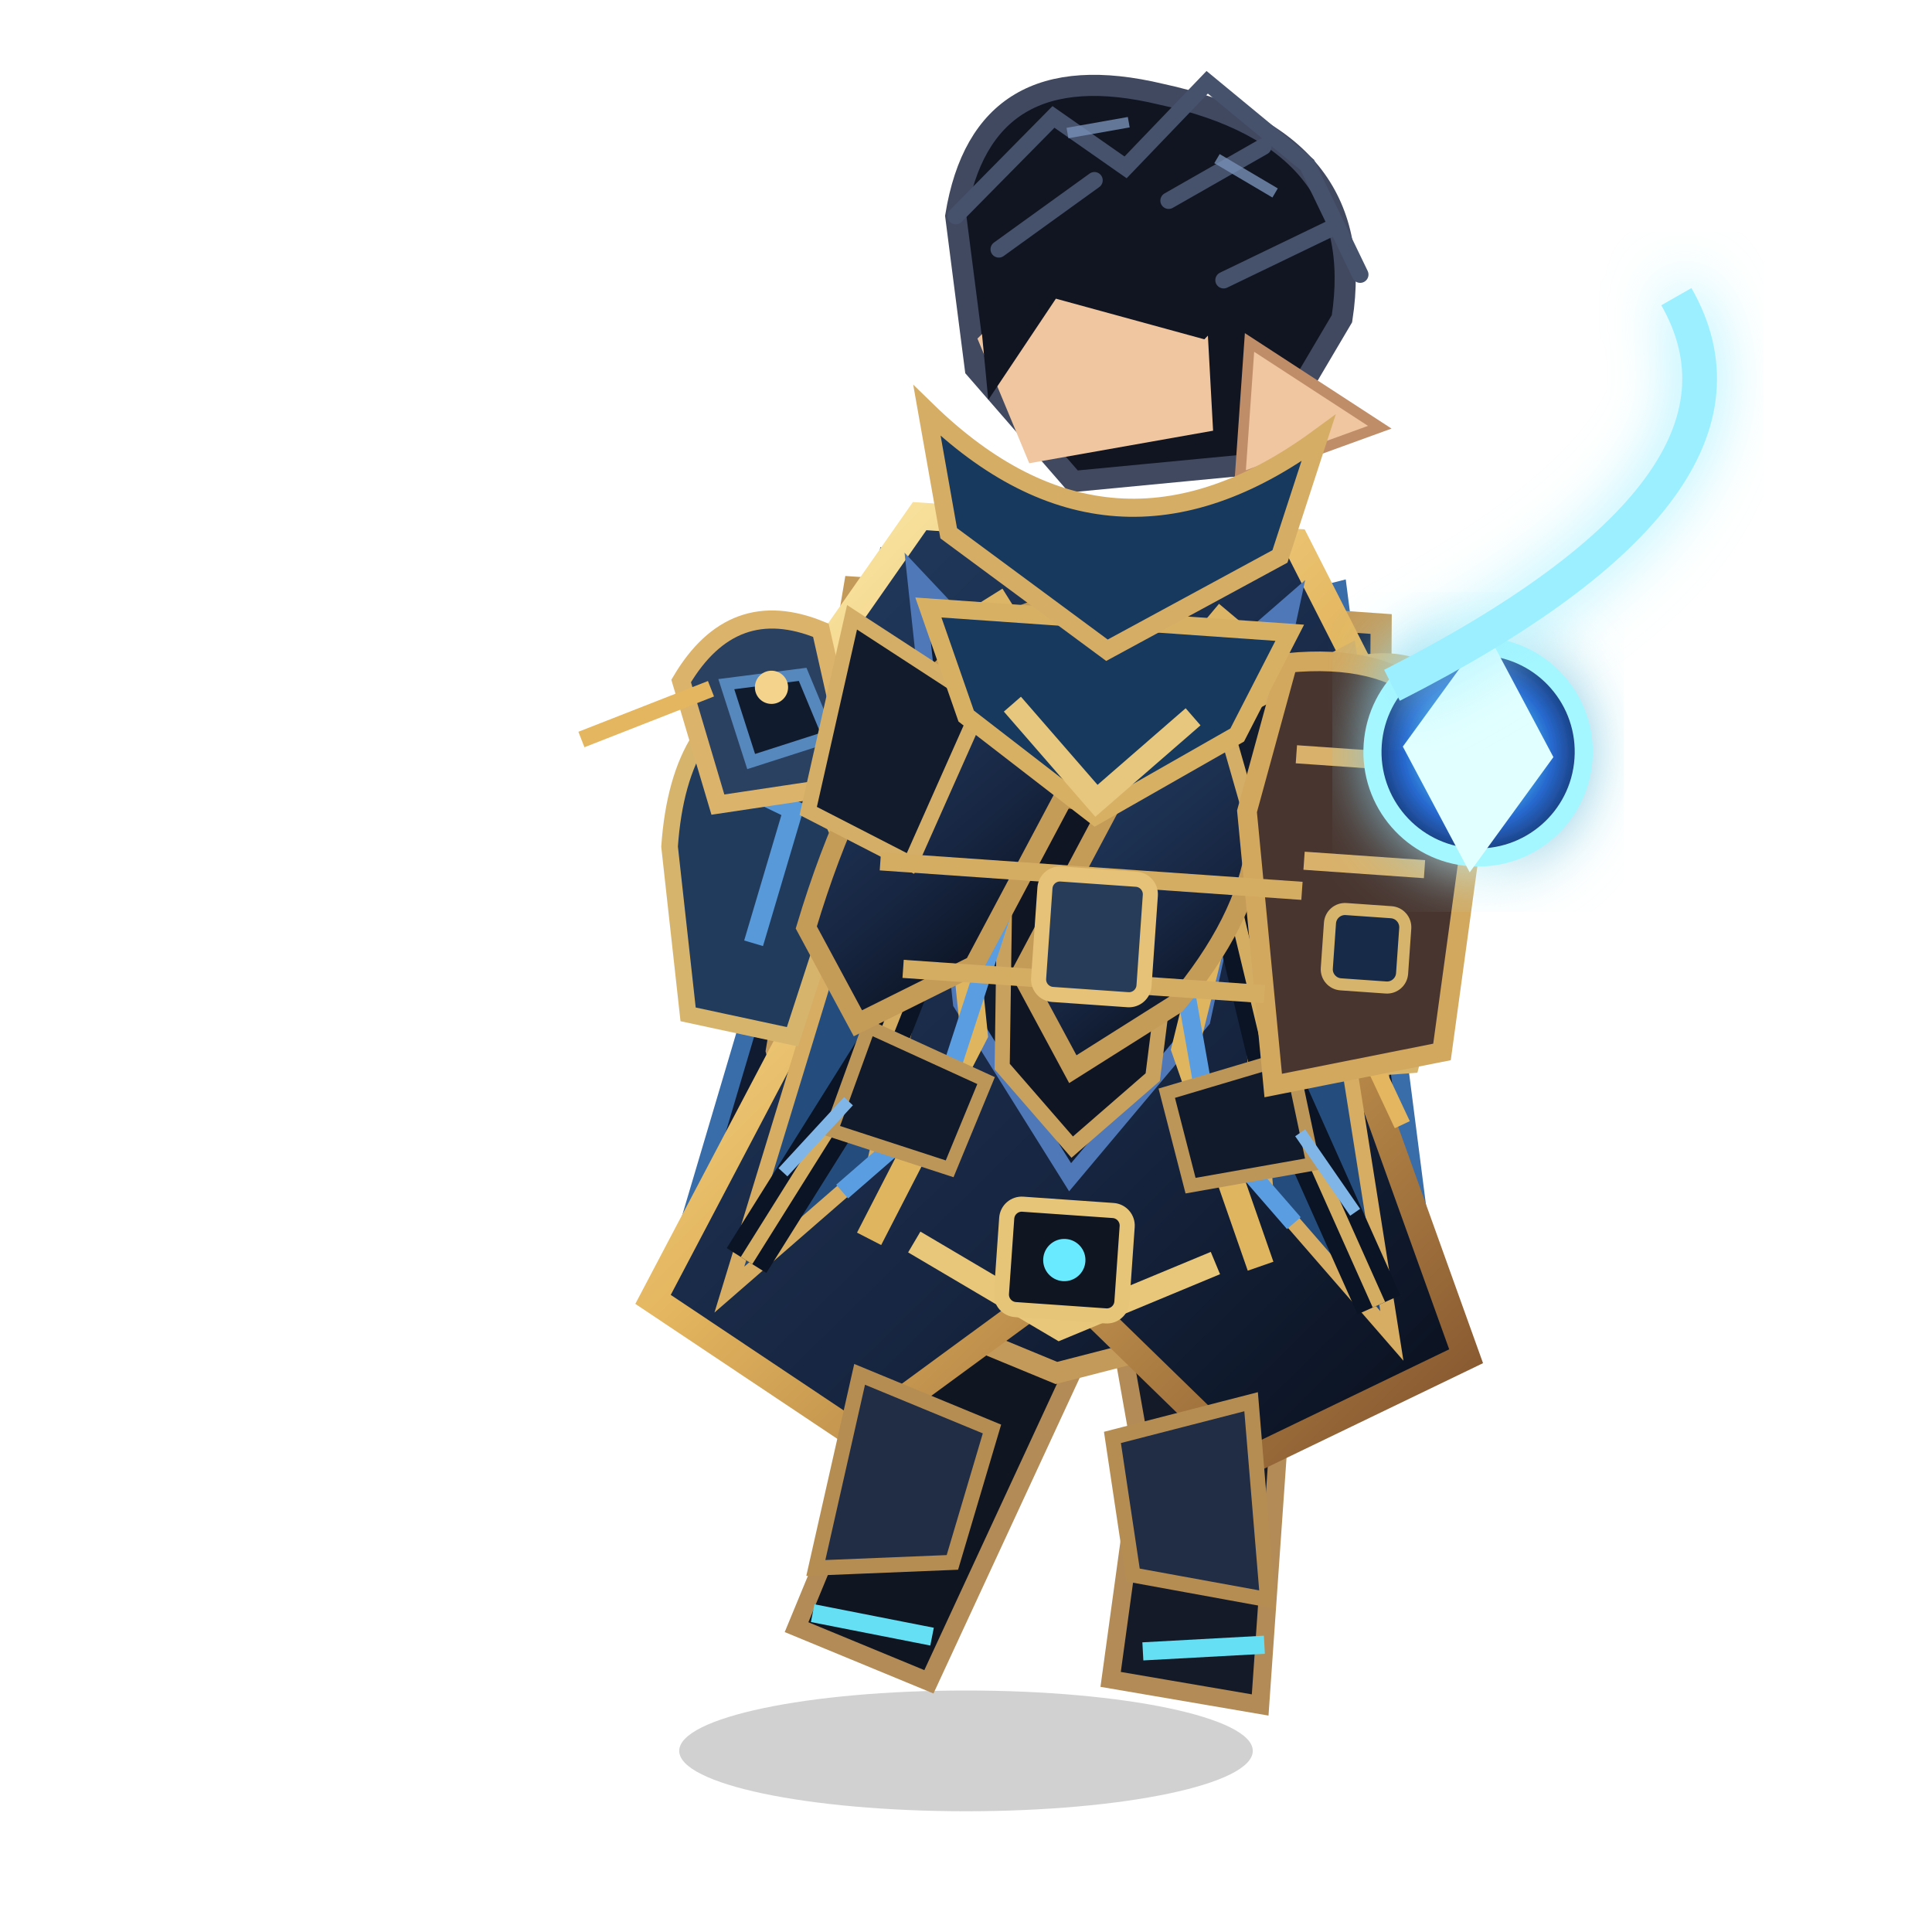
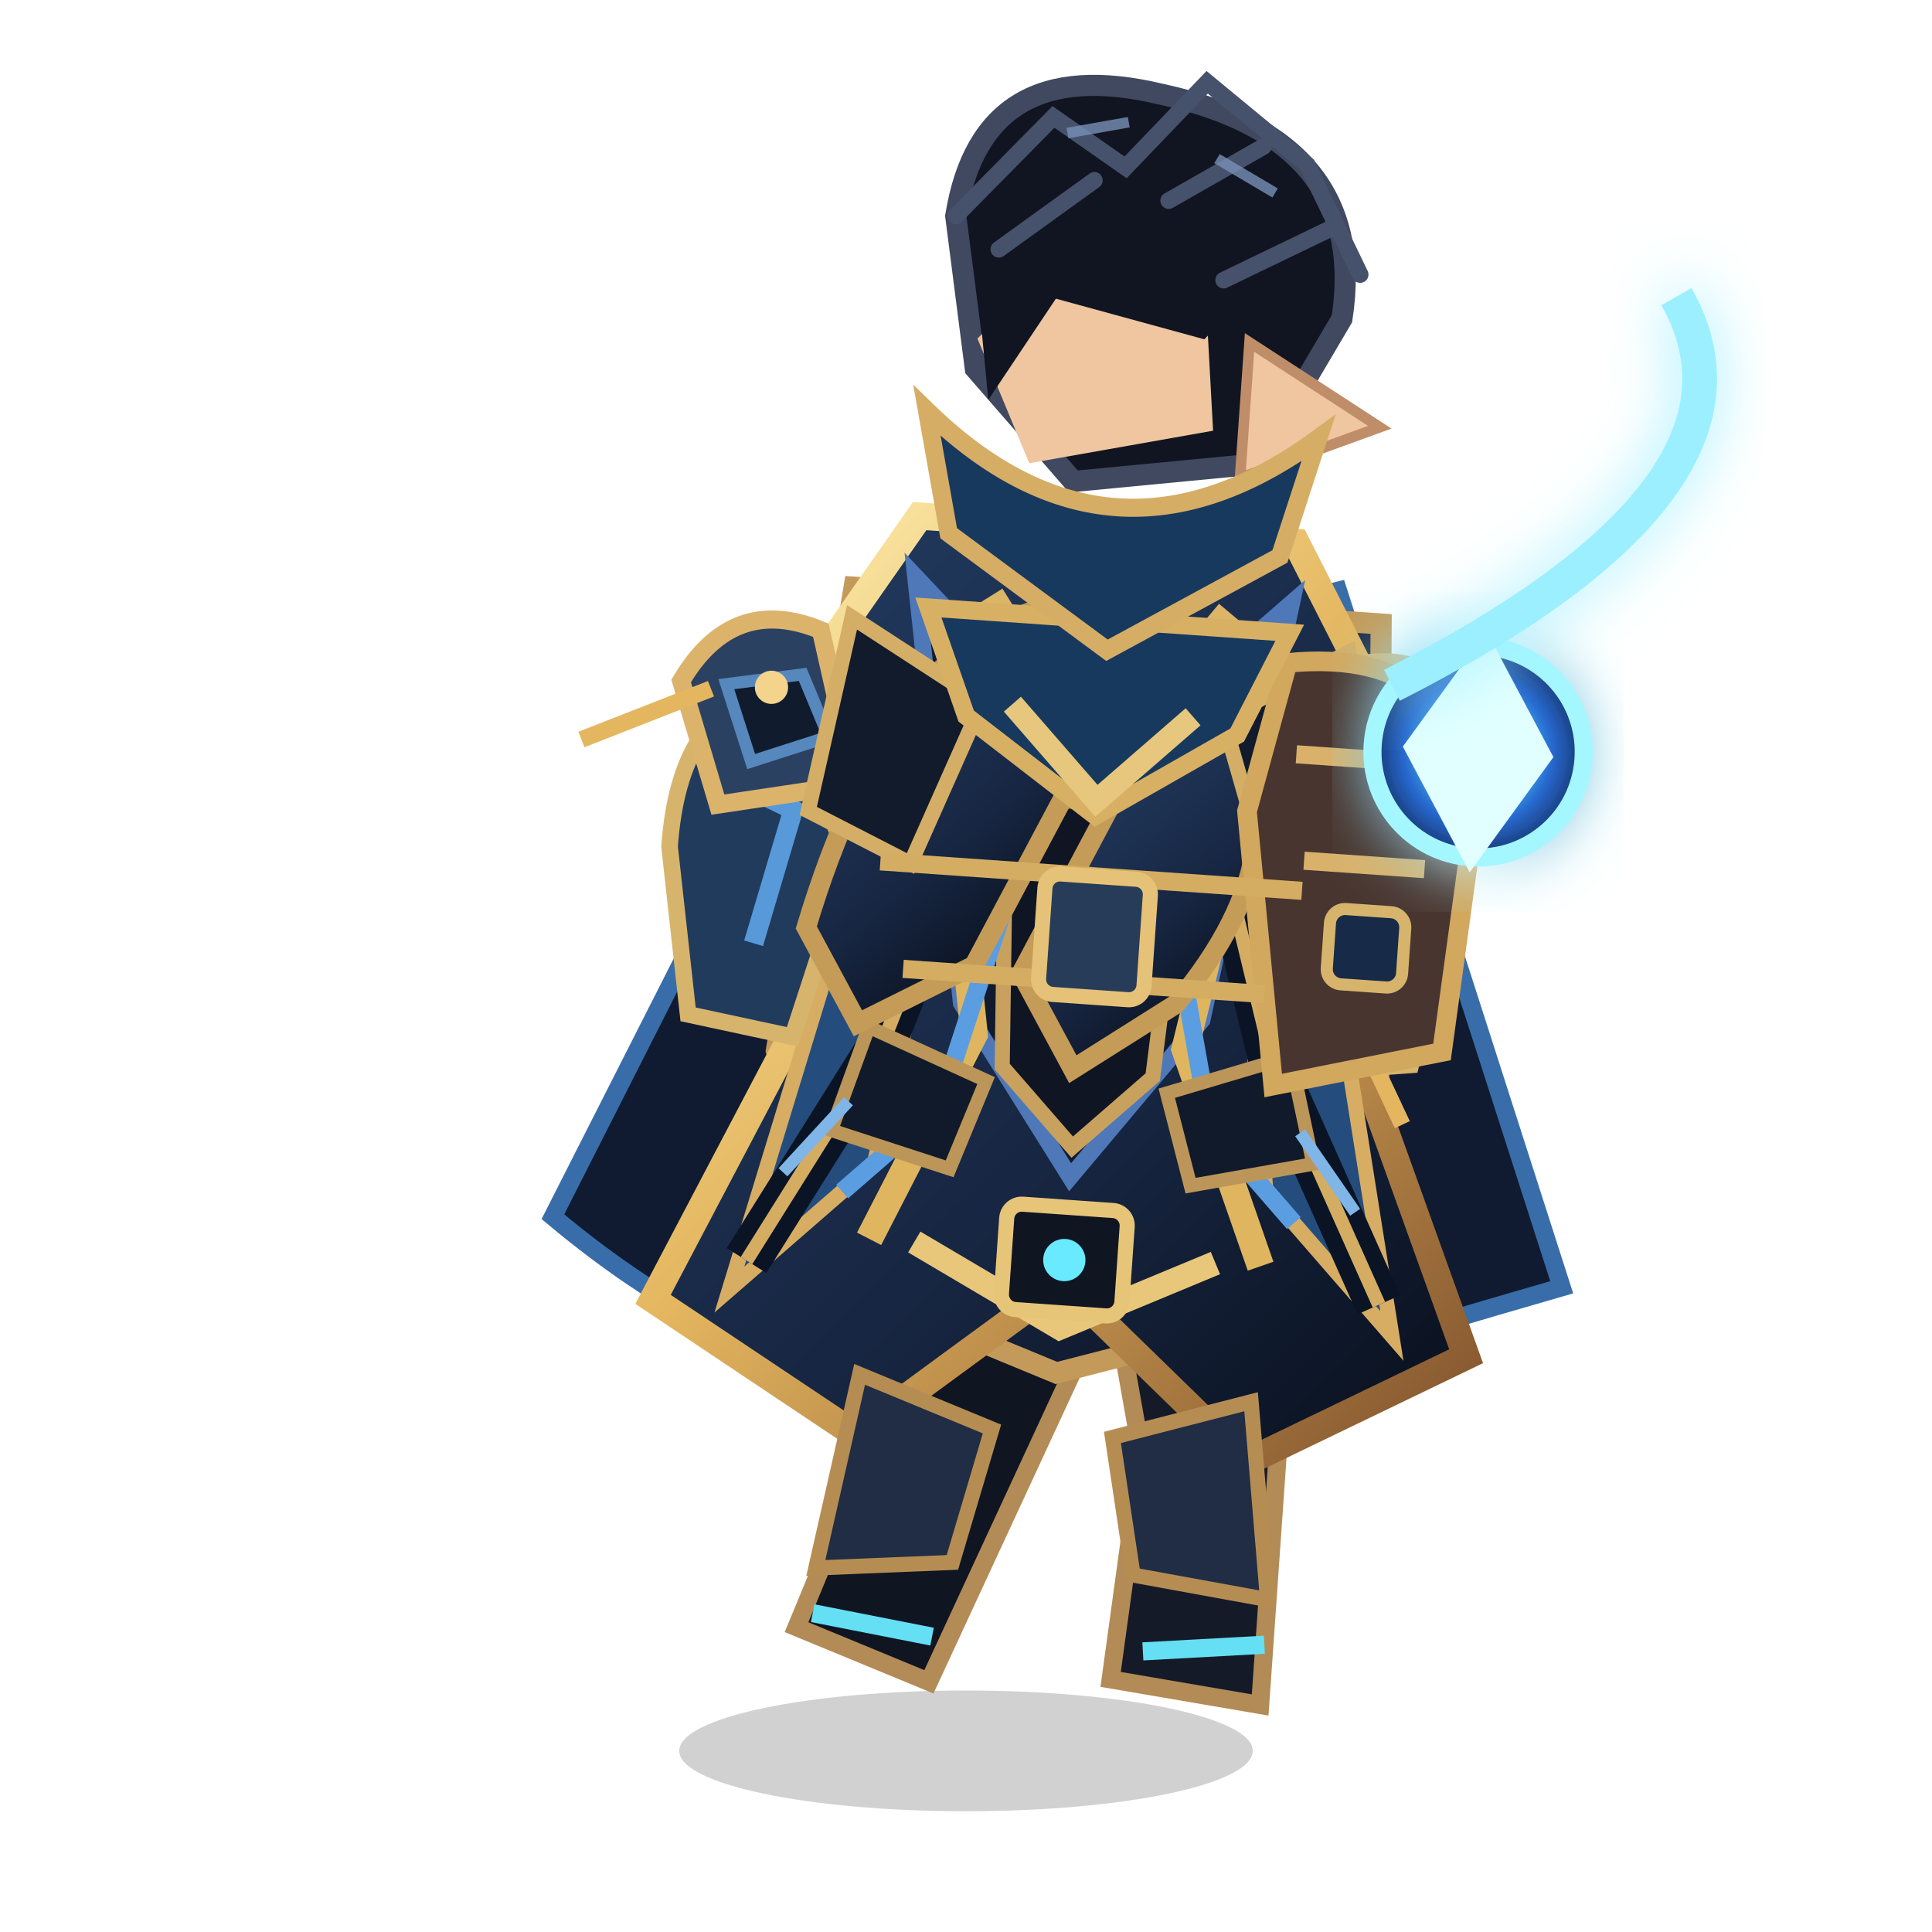
<svg xmlns="http://www.w3.org/2000/svg" width="128" height="128" viewBox="0 0 128 128" role="img" aria-label="Researcher left attack frame 5">
  <defs>
    <linearGradient id="coat" x1="0" y1="0" x2="1" y2="1">
      <stop offset="0" stop-color="#223c61" />
      <stop offset=".58" stop-color="#172642" />
      <stop offset="1" stop-color="#090f1b" />
    </linearGradient>
    <linearGradient id="gold" x1="0" y1="0" x2="1" y2="1">
      <stop stop-color="#fff0b2" />
      <stop offset=".45" stop-color="#e4b65f" />
      <stop offset="1" stop-color="#80512c" />
    </linearGradient>
    <radialGradient id="orb">
      <stop stop-color="#f0ffff" />
      <stop offset=".25" stop-color="#55e9ff" />
      <stop offset=".7" stop-color="#2769cf" />
      <stop offset="1" stop-color="#18366e" />
    </radialGradient>
    <linearGradient id="skin" x1="0" y1="0" x2="1" y2="1">
      <stop stop-color="#ffe0bd" />
      <stop offset="1" stop-color="#efc6a0" />
    </linearGradient>
    <filter id="glow">
      <feGaussianBlur stdDeviation="2.1" result="b" />
      <feMerge>
        <feMergeNode in="b" />
        <feMergeNode in="SourceGraphic" />
      </feMerge>
    </filter>
  </defs>
  <ellipse cx="64" cy="116" rx="19" ry="4" fill="#000" opacity=".18" />
  <g transform="translate(7.036483 0)">
    <g transform="rotate(4 64 76)">
      <g transform="translate(0 0)">
-         <path d="M49 38 Q64 43 79 38 L88 83 Q79 89.586 74 92 L64 84 L54 92 Q43 92.414 39 83 Z" fill="#101b31" stroke="#386da9" stroke-width="1.2" />
+         <path d="M49 38 Q64 43 79 38 L97 83 Q79 89.586 74 92 L64 84 L54 92 Q43 92.414 30 83 Z" fill="#101b31" stroke="#386da9" stroke-width="1.2" />
        <path d="M44 81 L54 87 L64 80 L74 87 L84 81" fill="none" stroke="#b58a4d" stroke-width="1" />
        <path d="M55 74 L53 94 L48 109 L57 112 L65 91 L66 75 Z" fill="#101522" stroke="#b28b56" stroke-width="1.2" />
        <path d="M65 76 L70 96 L69 111 L79 112 L79 94 L74 74 Z" fill="#151a28" stroke="#b28b56" stroke-width="1.2" />
        <path d="M47 40 L82 40 L84 71 L79 86 L64 91 L49 86 L44 71 Z" fill="url(#coat)" stroke="#c49a5a" stroke-width="1.4" />
        <path d="M51 35 L76 35 L82 45 L80 63 L91 88 L77 96 L64 85 L51 96 L37 88 L48 63 L45 45 Z" fill="url(#coat)" stroke="url(#gold)" stroke-width="1.8" />
        <path d="M51 39 L64 51 L76 39 L72 67 L64 78 L56 67 Z" fill="#101b2d" stroke="#4e78b8" stroke-width="1.1" />
        <path d="M48 49 L55 52 L51 78 L42 87 L48 61 Z M78 49 L73 52 L77 78 L86 87 L80 61 Z" fill="#244d7d" stroke="#d6ad63" stroke-width="1" />
        <path d="M56 40 L64 51 L72 40" fill="none" stroke="#dcb566" stroke-width="2" />
        <path d="M58 53 L70 53 L69 71 L64 76 L59 71 Z" fill="#101523" stroke="#c8a15e" stroke-width="1" />
        <path d="M53 46 L57 69 L51 83 M75 46 L71 69 L77 83" fill="none" stroke="#dfb65f" stroke-width="1.8" />
        <path d="M47 53 L81 53" stroke="#a47b47" stroke-width="1.3" />
        <path d="M47 44 L57 51 L51 70 L43 85 M81 44 L71 51 L77 70 L85 85" fill="none" stroke="#0a1425" stroke-width="3.1" />
        <path d="M47 44 L57 51 L51 70 L43 85 M81 44 L71 51 L77 70 L85 85" fill="none" stroke="#d4ad63" stroke-width=".9" />
        <path d="M54 54 L59 58 L55 74 L49 80 M74 54 L69 58 L73 74 L79 80" fill="none" stroke="#5b9de1" stroke-width="1.2" />
        <path d="M54 83 L64 88 L74 83" fill="none" stroke="#e8c77b" stroke-width="1.6" />
        <rect x="60" y="80" width="8" height="7" rx="1" fill="#101522" stroke="#e7c578" stroke-width="1" />
        <circle cx="64" cy="83.5" r="1.4" fill="#69eaff" />
        <path d="M42 47 Q36 49 36 58 L38 69 L45 70 L48 58 Z" fill="#213b5d" stroke="#d7b46c" stroke-width="1.1" />
        <path d="M39 53 L44 55 L42 64" fill="none" stroke="#5799d9" stroke-width="1.3" />
        <path d="M81 47 Q88 49 88 58 L86 69 L79 70 L76 58 Z" fill="#172944" stroke="#d7b46c" stroke-width="1.1" />
        <path d="M80 54 L85 56 L83 64" fill="none" stroke="#5799d9" stroke-width="1.3" />
        <path d="M50 69 L58 72 L56 78 L48 76 Z M70 72 L78 69 L80 76 L72 78 Z" fill="#111a2a" stroke="#bc9558" stroke-width=".9" />
        <path d="M51 92 L60 95 L58 104 L49 105 Z M68 95 L77 92 L79 105 L70 104 Z" fill="#202d44" stroke="#b58d53" stroke-width="1" />
        <path d="M49 108 L57 109 M71 109 L79 108" stroke="#64dff4" stroke-width="1.2" />
        <path d="M45 43 Q39 41 36 47 L39 55 L48 53 Z M80 43 Q86 41 89 47 L86 55 L77 53 Z" fill="#2b4162" stroke="#dcb36b" stroke-width="1.2" />
        <path d="M39 47 L44 46 L46 50 L41 52 Z M81 46 L86 47 L84 52 L79 50 Z" fill="#101b2e" stroke="#5688bd" stroke-width=".8" />
        <circle cx="42" cy="47" r="1.1" fill="#f4d38d" />
        <circle cx="84" cy="47" r="1.1" fill="#f4d38d" />
        <path d="M49 57 L53 60 M79 57 L75 60 M49 74 L45 79 M79 74 L83 79" stroke="#80b5e8" stroke-width=".8" />
        <g transform="rotate(24 64 48)">
          <path d="M58 42 Q49 49 53 69 L59 73 L64 66 L64 49 Z" fill="url(#coat)" stroke="#c59b58" stroke-width="1.3" />
          <path d="M70 43 Q80 48 77 62 L73 69 L67 65 L67 50 Z" fill="url(#coat)" stroke="#c59b58" stroke-width="1.3" />
          <path d="M40 58 L34 65 M86 56 L94 62" stroke="#e4b65f" stroke-width="1.1" fill="none" />
        </g>
        <path d="M47 42 L56 47 L52 58 L45 55 Z M80 42 L72 47 L76 58 L83 55 Z" fill="#121b2b" stroke="#d4ae66" stroke-width="1" />
        <path d="M76 43 Q88 41 89 53 L88 68 L77 71 L74 53 Z" fill="#49352f" stroke="#d2a75e" stroke-width="1.3" />
        <path d="M77 49 L87 49 M78 56 L86 56" stroke="#d9b16a" stroke-width="1.2" />
        <rect x="80" y="59" width="5" height="5" rx="1" fill="#172b48" stroke="#d7b46c" stroke-width=".8" />
        <path d="M52 41 L76 41 L73 48 L64 54 L55 48 Z" fill="#17395e" stroke="#d8b064" stroke-width="1.2" />
        <path d="M58 47 L64 53 L70 47" fill="none" stroke="#e6c77d" stroke-width="1.5" />
        <path d="M50 58 L78 58 M52 65 L76 65" stroke="#d4ad63" stroke-width="1.2" />
        <rect x="61" y="58" width="7" height="8" rx="1" fill="#273c58" stroke="#e5c277" stroke-width="1" />
        <path d="M52 15 Q53 4 65 6 Q79 8 78 20 L73 30 L61 32 L54 25 Z" fill="#111521" stroke="#414960" stroke-width="1.4" />
        <path d="M72 22 L81 27 L72 31 Z" fill="#efc6a0" stroke="#c08d69" stroke-width=".7" />
        <path d="M54 23 Q60 16 69 20 L70 28 L58 31 Z" fill="#efc6a0" />
        <path d="M53 15 Q63 5 74 16 L69 22 L59 20 L55 27 Z" fill="#111521" />
        <path d="M52 15 L58 8 L63 11 L68 5 L75 10 L79 17 M55 17 L61 12 M66 13 L72 9 M70 18 L77 14" fill="none" stroke="#46516c" stroke-width="1.1" stroke-linecap="round" />
        <path d="M59 9 L63 8 M69 10 L73 12" fill="none" stroke="#7890b7" stroke-width=".7" opacity=".8" />
        <path d="M51 28 Q64 39 77 28 L75 36 L64 43 L53 36 Z" fill="#17395e" stroke="#d6ad65" stroke-width="1.2" />
        <g filter="url(#glow)">
          <circle cx="89" cy="48" r="7" fill="url(#orb)" stroke="#a5f7ff" stroke-width="1.2" />
          <path d="M84 48 L89 40 L94 48 L89 56 Z" fill="#e2ffff" />
        </g>
        <path d="M83 44 Q108 29 100 17" fill="none" stroke="#9cefff" stroke-width="2.3" filter="url(#glow)" />
      </g>
    </g>
  </g>
</svg>
